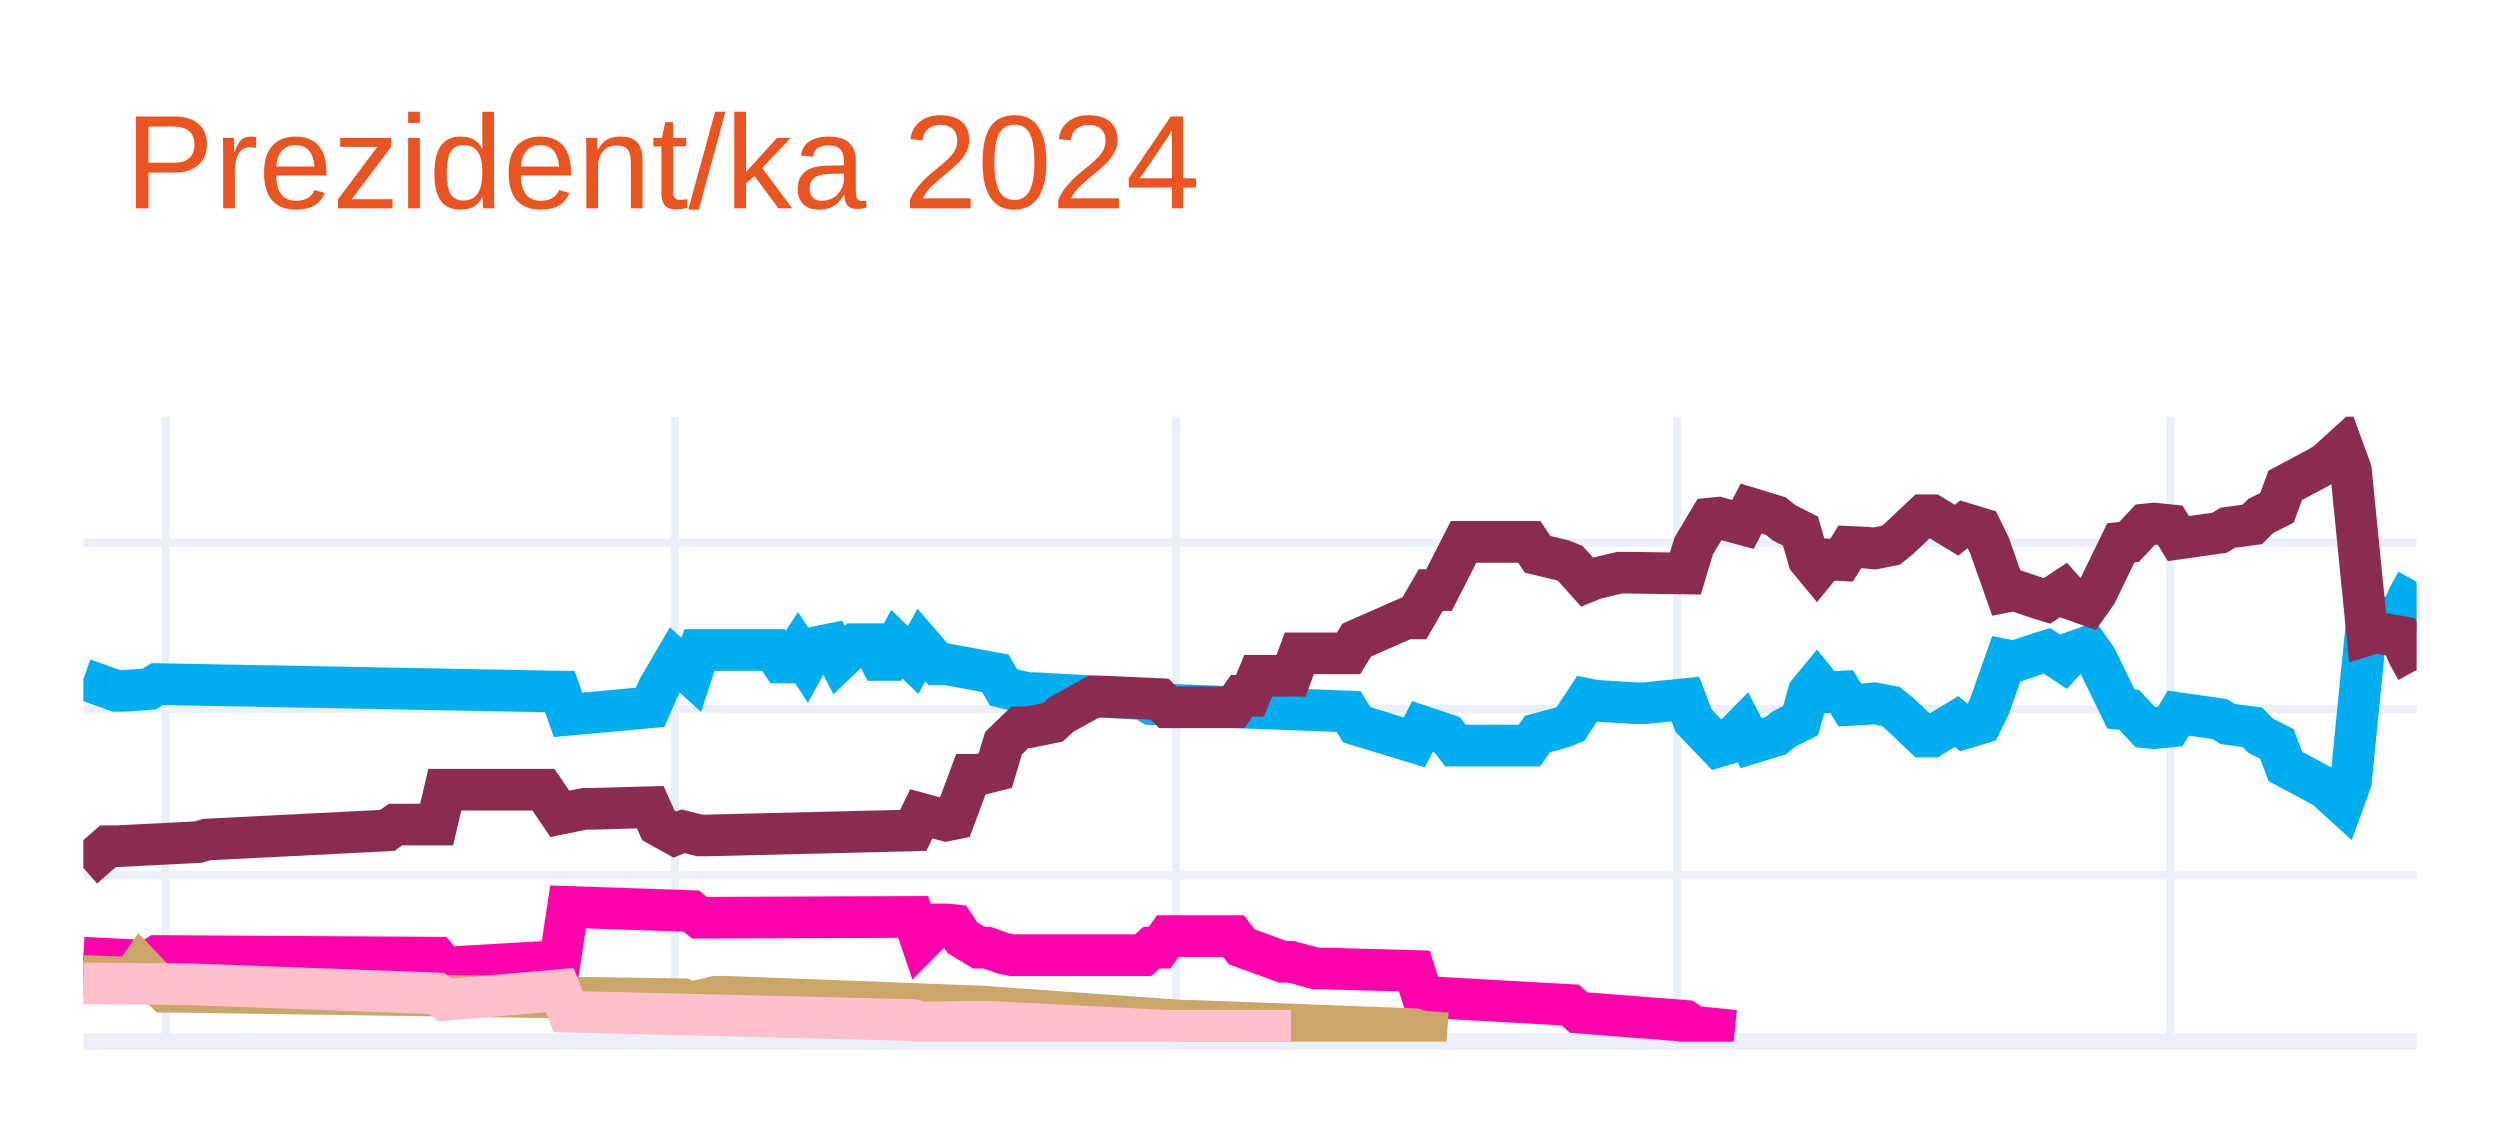
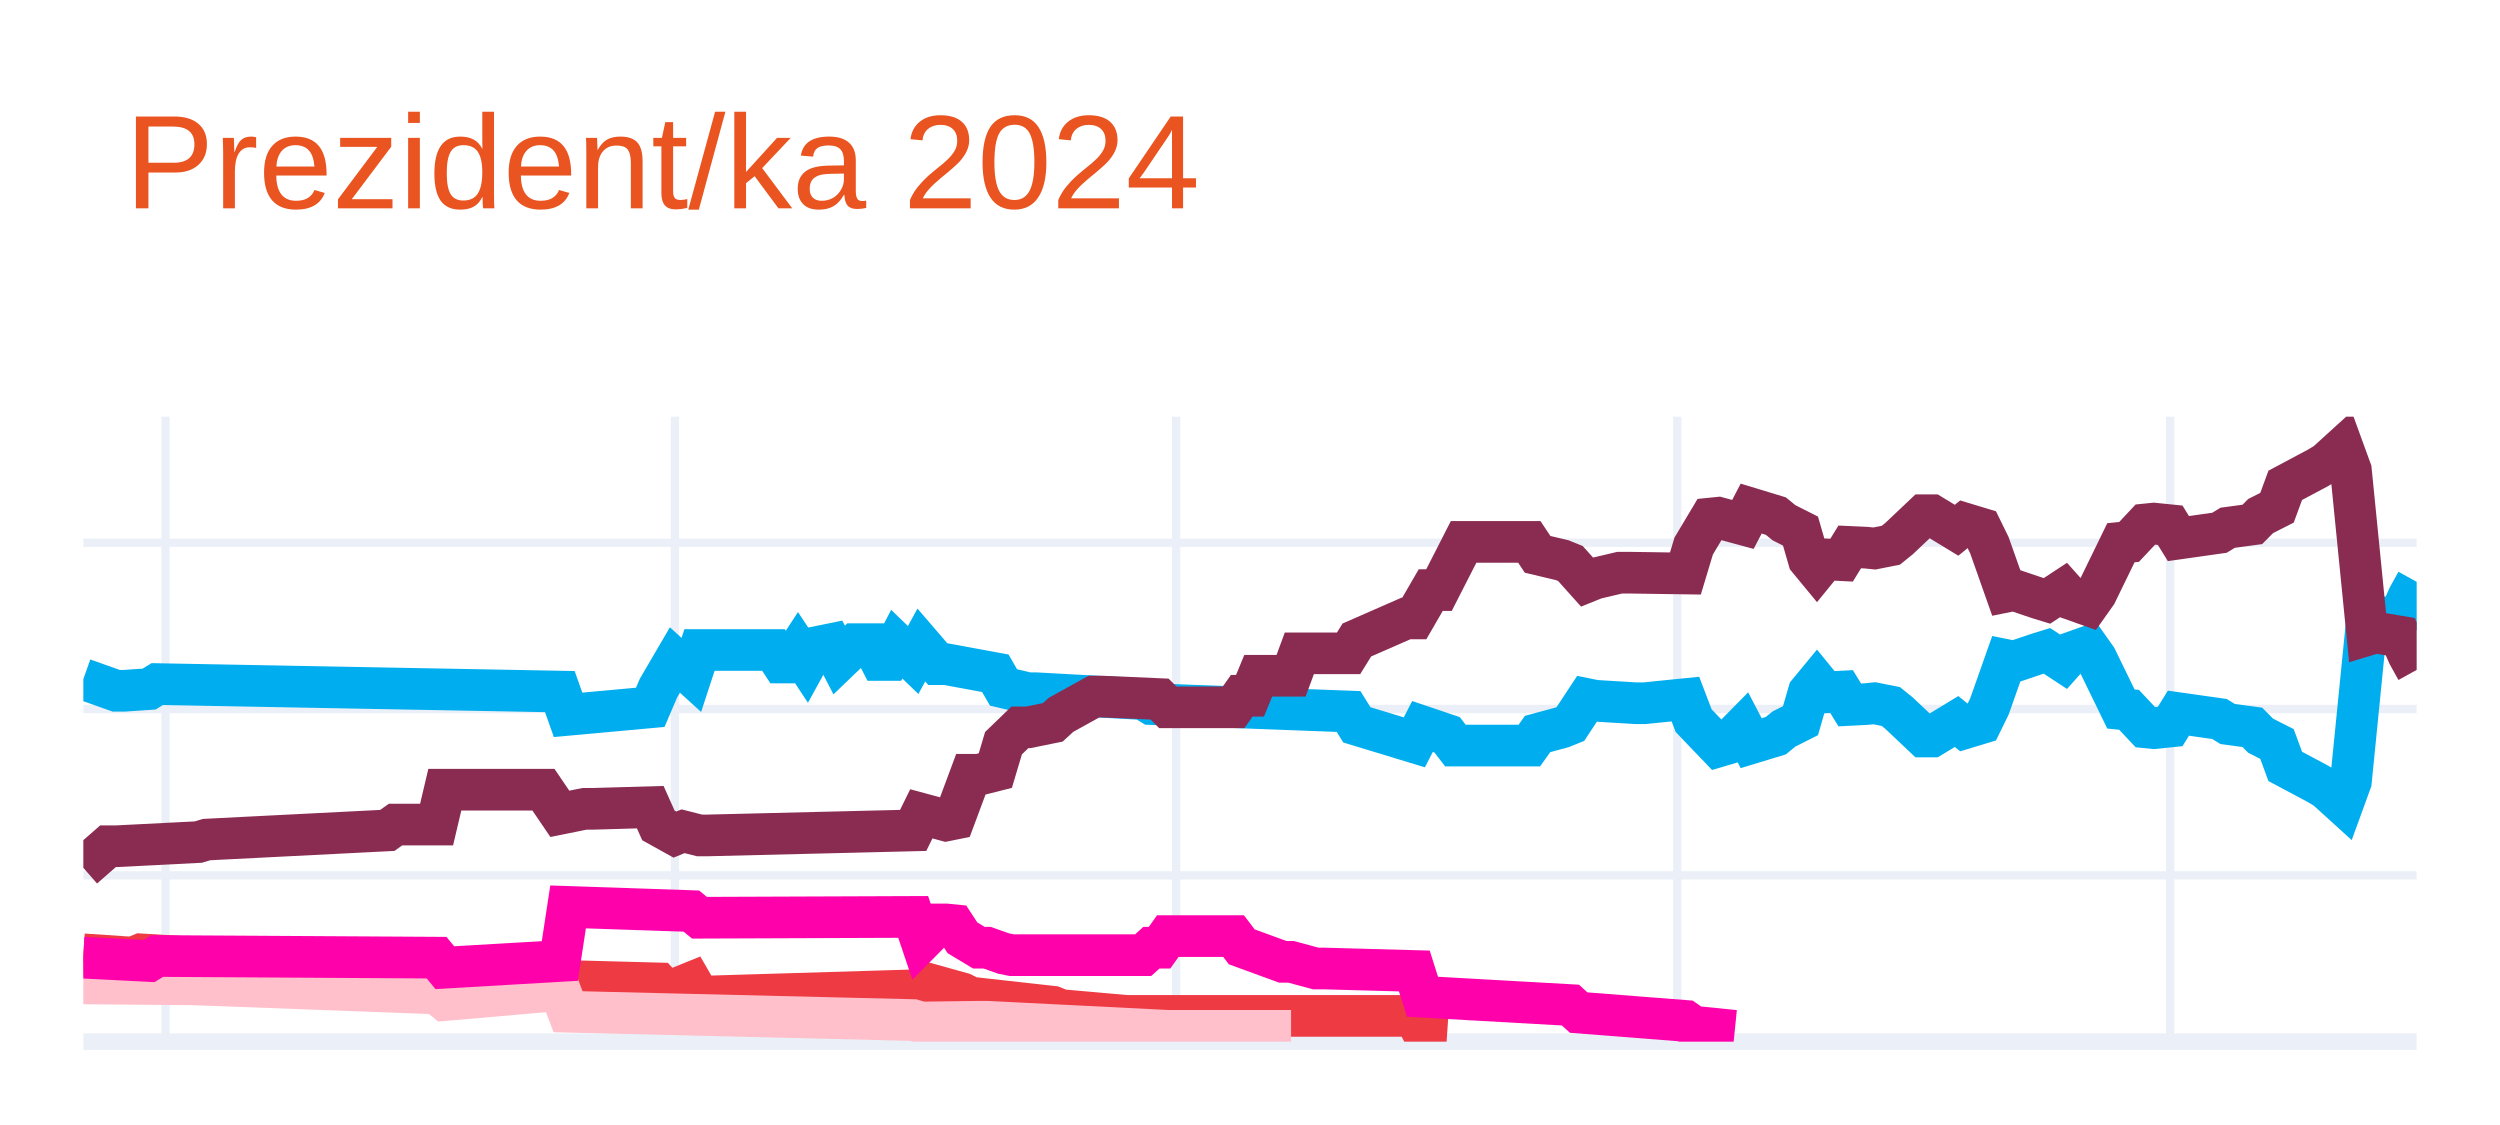
<svg xmlns="http://www.w3.org/2000/svg" class="main-svg" width="300" height="135" style="" viewBox="0 0 300 135">
  <rect x="0" y="0" width="300" height="135" style="fill: rgb(255, 255, 255); fill-opacity: 1;" />
-   <defs id="defs-b77372">
+   <defs id="defs-d69549">
    <g class="clips">
-       <clipPath id="clipb77372xyplot" class="plotclip">
+       <clipPath id="clipd69549xyplot" class="plotclip">
        <rect width="280" height="75" />
      </clipPath>
-       <clipPath class="axesclip" id="clipb77372x">
+       <clipPath class="axesclip" id="clipd69549x">
        <rect x="10" y="0" width="280" height="135" />
      </clipPath>
-       <clipPath class="axesclip" id="clipb77372y">
+       <clipPath class="axesclip" id="clipd69549y">
        <rect x="0" y="50" width="300" height="75" />
      </clipPath>
-       <clipPath class="axesclip" id="clipb77372xy">
+       <clipPath class="axesclip" id="clipd69549xy">
        <rect x="10" y="50" width="280" height="75" />
      </clipPath>
    </g>
    <g class="gradients" />
    <g class="patterns" />
  </defs>
  <g class="bglayer" />
  <g class="layer-below">
    <g class="imagelayer" />
    <g class="shapelayer" />
  </g>
  <g class="cartesianlayer">
    <g class="subplot xy">
      <g class="layer-subplot">
        <g class="shapelayer" />
        <g class="imagelayer" />
      </g>
      <g class="minor-gridlayer">
        <g class="x" />
        <g class="y" />
      </g>
      <g class="gridlayer">
        <g class="x">
          <path class="xgrid crisp" transform="translate(19.86,0)" d="M0,50v75" style="stroke: rgb(235, 240, 248); stroke-opacity: 1; stroke-width: 1px;" />
          <path class="xgrid crisp" transform="translate(80.99,0)" d="M0,50v75" style="stroke: rgb(235, 240, 248); stroke-opacity: 1; stroke-width: 1px;" />
          <path class="xgrid crisp" transform="translate(141.13,0)" d="M0,50v75" style="stroke: rgb(235, 240, 248); stroke-opacity: 1; stroke-width: 1px;" />
          <path class="xgrid crisp" transform="translate(201.27,0)" d="M0,50v75" style="stroke: rgb(235, 240, 248); stroke-opacity: 1; stroke-width: 1px;" />
          <path class="xgrid crisp" transform="translate(260.42,0)" d="M0,50v75" style="stroke: rgb(235, 240, 248); stroke-opacity: 1; stroke-width: 1px;" />
        </g>
        <g class="y">
          <path class="ygrid crisp" transform="translate(0,105.04)" d="M10,0h280" style="stroke: rgb(235, 240, 248); stroke-opacity: 1; stroke-width: 1px;" />
          <path class="ygrid crisp" transform="translate(0,85.08)" d="M10,0h280" style="stroke: rgb(235, 240, 248); stroke-opacity: 1; stroke-width: 1px;" />
          <path class="ygrid crisp" transform="translate(0,65.13)" d="M10,0h280" style="stroke: rgb(235, 240, 248); stroke-opacity: 1; stroke-width: 1px;" />
        </g>
      </g>
      <g class="zerolinelayer">
        <path class="yzl zl crisp" transform="translate(0,125)" d="M10,0h280" style="stroke: rgb(235, 240, 248); stroke-opacity: 1; stroke-width: 2px;" />
      </g>
      <g class="layer-between">
        <g class="shapelayer" />
        <g class="imagelayer" />
      </g>
      <path class="xlines-below" />
      <path class="ylines-below" />
      <g class="overlines-below" />
      <g class="xaxislayer-below" />
      <g class="yaxislayer-below" />
      <g class="overaxes-below" />
-       <g class="plot" transform="translate(10,50)" clip-path="url(#clipb77372xyplot)">
+       <g class="plot" transform="translate(10,50)" clip-path="url(#clipd69549xyplot)">
        <g class="scatterlayer mlayer">
-           <g class="trace scatter tracee6973e" style="stroke-miterlimit: 2; opacity: 1;">
+           <g class="trace scatter tracecb3a5d" style="stroke-miterlimit: 2; opacity: 1;">
            <g class="fills" />
            <g class="errorbars" />
            <g class="lines">
              <path class="js-line" d="M0,31.49L3.94,32.89L4.93,32.89L7.89,32.69L8.87,32.09L57.18,32.99L58.17,35.78L68.03,34.88L69.01,32.59L70.99,29.2L71.97,30.09L72.96,30.99L73.94,28L82.82,28L83.8,29.5L84.79,29.5L85.77,28L86.76,29.5L87.75,27.7L89.72,27.3L90.7,29.2L92.68,27.3L93.66,27.3L94.65,27.3L95.63,29.2L96.62,29.2L97.61,27.3L99.58,29.2L100.56,27.4L102.54,29.7L103.52,29.7L109.44,30.79L110.42,32.49L113.38,33.19L114.37,33.19L127.18,33.89L128.17,34.49L151.83,35.38L152.82,36.98L159.72,39.08L160.7,37.18L163.66,38.18L164.65,39.47L173.52,39.47L174.51,38.08L177.46,37.28L178.45,36.88L180.42,33.89L181.41,34.09L186.34,34.39L187.32,34.39L192.25,33.89L193.24,36.48L196.2,39.57L197.18,39.28L199.15,37.28L200.14,39.18L203.1,38.28L204.08,37.48L206.06,36.48L207.04,33.09L208.03,31.89L209.01,33.09L210.99,32.99L211.97,34.59L213.94,34.49L214.93,34.39L216.9,34.78L217.89,35.58L220.85,38.38L221.83,38.38L224.79,36.58L225.77,37.38L227.75,36.78L228.73,34.78L230.7,29.2L231.69,29.4L234.65,28.4L235.63,28.1L237.61,29.4L238.59,28.3L240.56,27.6L241.55,29L244.51,35.08L245.49,35.18L247.46,37.28L248.45,37.38L250.42,37.18L251.41,35.58L256.34,36.28L257.32,36.88L260.28,37.28L261.27,38.28L263.24,39.28L264.23,41.97L268.17,44.07L269.15,44.66L271.13,46.46L272.11,43.77L274.08,24.01L275.07,24.31L278.03,23.81L279.01,21.61L280,19.82" style="vector-effect: none; fill: none; stroke: rgb(0, 174, 239); stroke-opacity: 1; stroke-width: 5px; opacity: 1;" />
            </g>
            <g class="points" />
            <g class="text" />
          </g>
-           <g class="trace scatter traced6d320" style="stroke-miterlimit: 2; opacity: 1;">
+           <g class="trace scatter trace204cd1" style="stroke-miterlimit: 2; opacity: 1;">
            <g class="fills" />
            <g class="errorbars" />
            <g class="lines">
              <path class="js-line" d="M0,54.14L2.96,51.55L3.94,51.55L13.8,51.05L14.79,50.75L36.48,49.65L37.46,48.95L42.39,48.95L43.38,44.76L55.21,44.76L57.18,47.66L60.14,47.06L61.13,47.06L68.03,46.86L69.01,49.05L70.99,50.15L71.97,49.75L73.94,50.25L74.93,50.25L99.58,49.65L100.56,47.66L103.52,48.46L104.51,48.26L106.48,42.97L107.46,42.97L109.44,42.47L110.42,39.18L112.39,37.28L113.38,37.28L116.34,36.68L117.32,35.78L121.27,33.59L122.25,33.59L129.15,33.89L130.14,34.88L138.03,34.88L139.01,33.49L140,33.49L140.99,31.09L144.93,31.09L145.92,28.4L151.83,28.4L152.82,26.8L158.73,24.21L159.72,24.21L161.69,20.81L162.68,20.81L165.63,15.03L166.62,15.03L173.52,15.03L174.51,16.52L177.46,17.22L178.45,17.62L180.42,19.82L181.41,19.42L184.37,18.72L185.35,18.72L192.25,18.82L193.24,15.53L195.21,12.23L196.2,12.13L199.15,12.93L200.14,11.03L203.1,11.93L204.08,12.73L206.06,13.73L207.04,17.12L208.03,18.32L209.01,17.12L210.99,17.22L211.97,15.63L213.94,15.72L214.93,15.82L216.9,15.43L217.89,14.63L220.85,11.83L221.83,11.83L224.79,13.63L225.77,12.83L227.75,13.43L228.73,15.43L230.7,21.01L231.69,20.81L234.65,21.81L235.63,22.11L237.61,20.81L238.59,21.91L240.56,22.61L241.55,21.21L244.51,15.13L245.49,15.03L247.46,12.93L248.45,12.83L250.42,13.03L251.41,14.63L256.34,13.93L257.32,13.33L260.28,12.93L261.27,11.93L263.24,10.93L264.23,8.24L268.17,6.14L269.15,5.55L271.13,3.75L272.11,6.44L274.08,26.2L275.07,25.9L278.03,26.4L279.01,28.6L280,30.39" style="vector-effect: none; fill: none; stroke: rgb(138, 44, 81); stroke-opacity: 1; stroke-width: 5px; opacity: 1;" />
            </g>
            <g class="points" />
            <g class="text" />
          </g>
-           <g class="trace scatter tracec71764" style="stroke-miterlimit: 2; opacity: 1;">
+           <g class="trace scatter trace62bbf5" style="stroke-miterlimit: 2; opacity: 1;">
+             <g class="fills" />
+             <g class="errorbars" />
+             <g class="lines">
+               <path class="js-line" d="M0,64.52L5.92,64.92L6.9,64.52L26.62,65.72L27.61,65.72L42.39,65.52L43.38,67.02L57.18,66.42L58.17,67.72L69.01,68.01L70,69.11L72.96,67.91L73.94,69.61L100.56,68.81L101.55,68.11L105.49,69.21L106.48,69.71L116.34,70.81L117.32,71.21L125.21,71.91L126.2,71.91L159.72,71.91L160.7,73.8L163.66,74" style="vector-effect: none; fill: none; stroke: rgb(238, 58, 67); stroke-opacity: 1; stroke-width: 5px; opacity: 1;" />
+             </g>
+             <g class="points" />
+             <g class="text" />
+           </g>
+           <g class="trace scatter traceb4ffbd" style="stroke-miterlimit: 2; opacity: 1;">
+             <g class="fills" />
+             <g class="errorbars" />
+             <g class="lines">
+               <path class="js-line" d="M0,68.01L11.83,68.11L12.82,68.11L42.39,69.21L43.38,70.01L57.18,68.81L58.17,71.41L99.58,72.41L100.56,72.7L107.46,72.61L108.45,72.61L130.14,73.7L132.11,73.7L144.93,73.7" style="vector-effect: none; fill: none; stroke: rgb(255, 192, 203); stroke-opacity: 1; stroke-width: 5px; opacity: 1;" />
+             </g>
+             <g class="points" />
+             <g class="text" />
+           </g>
+           <g class="trace scatter trace512bbe" style="stroke-miterlimit: 2; opacity: 1;">
            <g class="fills" />
            <g class="errorbars" />
            <g class="lines">
              <path class="js-line" d="M0,64.92L7.89,65.32L8.87,64.72L42.39,64.92L43.38,66.12L57.18,65.32L58.17,58.83L72.96,59.33L73.94,60.13L99.58,60.03L100.56,62.93L102.54,60.93L103.52,60.93L104.51,61.03L105.49,62.53L107.46,63.72L108.45,63.72L110.42,64.42L111.41,64.62L127.18,64.62L128.17,63.72L129.15,63.72L130.14,62.33L138.03,62.33L139.01,63.62L143.94,65.42L144.93,65.42L147.89,66.22L148.87,66.22L159.72,66.52L160.7,69.61L178.45,70.61L179.44,71.51L192.25,72.51L193.24,73.2L198.17,73.7" style="vector-effect: none; fill: none; stroke: rgb(255, 1, 170); stroke-opacity: 1; stroke-width: 5px; opacity: 1;" />
-             </g>
-             <g class="points" />
-             <g class="text" />
-           </g>
-           <g class="trace scatter trace2896c9" style="stroke-miterlimit: 2; opacity: 1;">
-             <g class="fills" />
-             <g class="errorbars" />
-             <g class="lines">
-               <path class="js-line" d="M0,67.12L5.92,67.32L6.9,65.92L9.86,69.01L10.85,69.01L71.97,69.91L72.96,70.31L75.92,69.61L76.9,69.61L108.45,70.81L109.44,70.91L132.11,72.51L133.1,72.51L159.72,73.5L160.7,73.8L163.66,74" style="vector-effect: none; fill: none; stroke: rgb(202, 166, 105); stroke-opacity: 1; stroke-width: 5px; opacity: 1;" />
-             </g>
-             <g class="points" />
-             <g class="text" />
-           </g>
-           <g class="trace scatter tracea087e2" style="stroke-miterlimit: 2; opacity: 1;">
-             <g class="fills" />
-             <g class="errorbars" />
-             <g class="lines">
-               <path class="js-line" d="M0,68.01L11.83,68.11L12.82,68.11L42.39,69.21L43.38,70.01L57.18,68.81L58.17,71.41L99.58,72.41L100.56,72.7L107.46,72.61L108.45,72.61L130.14,73.7L132.11,73.7L144.93,73.7" style="vector-effect: none; fill: none; stroke: rgb(255, 192, 203); stroke-opacity: 1; stroke-width: 5px; opacity: 1;" />
            </g>
            <g class="points" />
            <g class="text" />
          </g>
        </g>
      </g>
      <g class="overplot" />
      <path class="xlines-above crisp" d="M0,0" style="fill: none;" />
      <path class="ylines-above crisp" d="M0,0" style="fill: none;" />
      <g class="overlines-above" />
      <g class="xaxislayer-above" />
      <g class="yaxislayer-above" />
      <g class="overaxes-above" />
    </g>
  </g>
  <g class="polarlayer" />
  <g class="smithlayer" />
  <g class="ternarylayer" />
  <g class="geolayer" />
  <g class="funnelarealayer" />
  <g class="pielayer" />
  <g class="iciclelayer" />
  <g class="treemaplayer" />
  <g class="sunburstlayer" />
  <g class="glimages" />
-   <defs id="topdefs-b77372">
+   <defs id="topdefs-d69549">
    <g class="clips" />
  </defs>
  <g class="layer-above">
    <g class="imagelayer" />
    <g class="shapelayer" />
  </g>
  <g class="infolayer">
    <g class="g-gtitle">
      <text class="gtitle" x="15" y="25" text-anchor="start" dy="0em" style="font-family: Ubuntu, verdana, arial, sans-serif; font-size: 16px; fill: rgb(233, 84, 32); opacity: 1; white-space: pre;">Prezident/ka 2024</text>
    </g>
    <g class="g-xtitle" />
    <g class="g-ytitle" />
  </g>
</svg>
